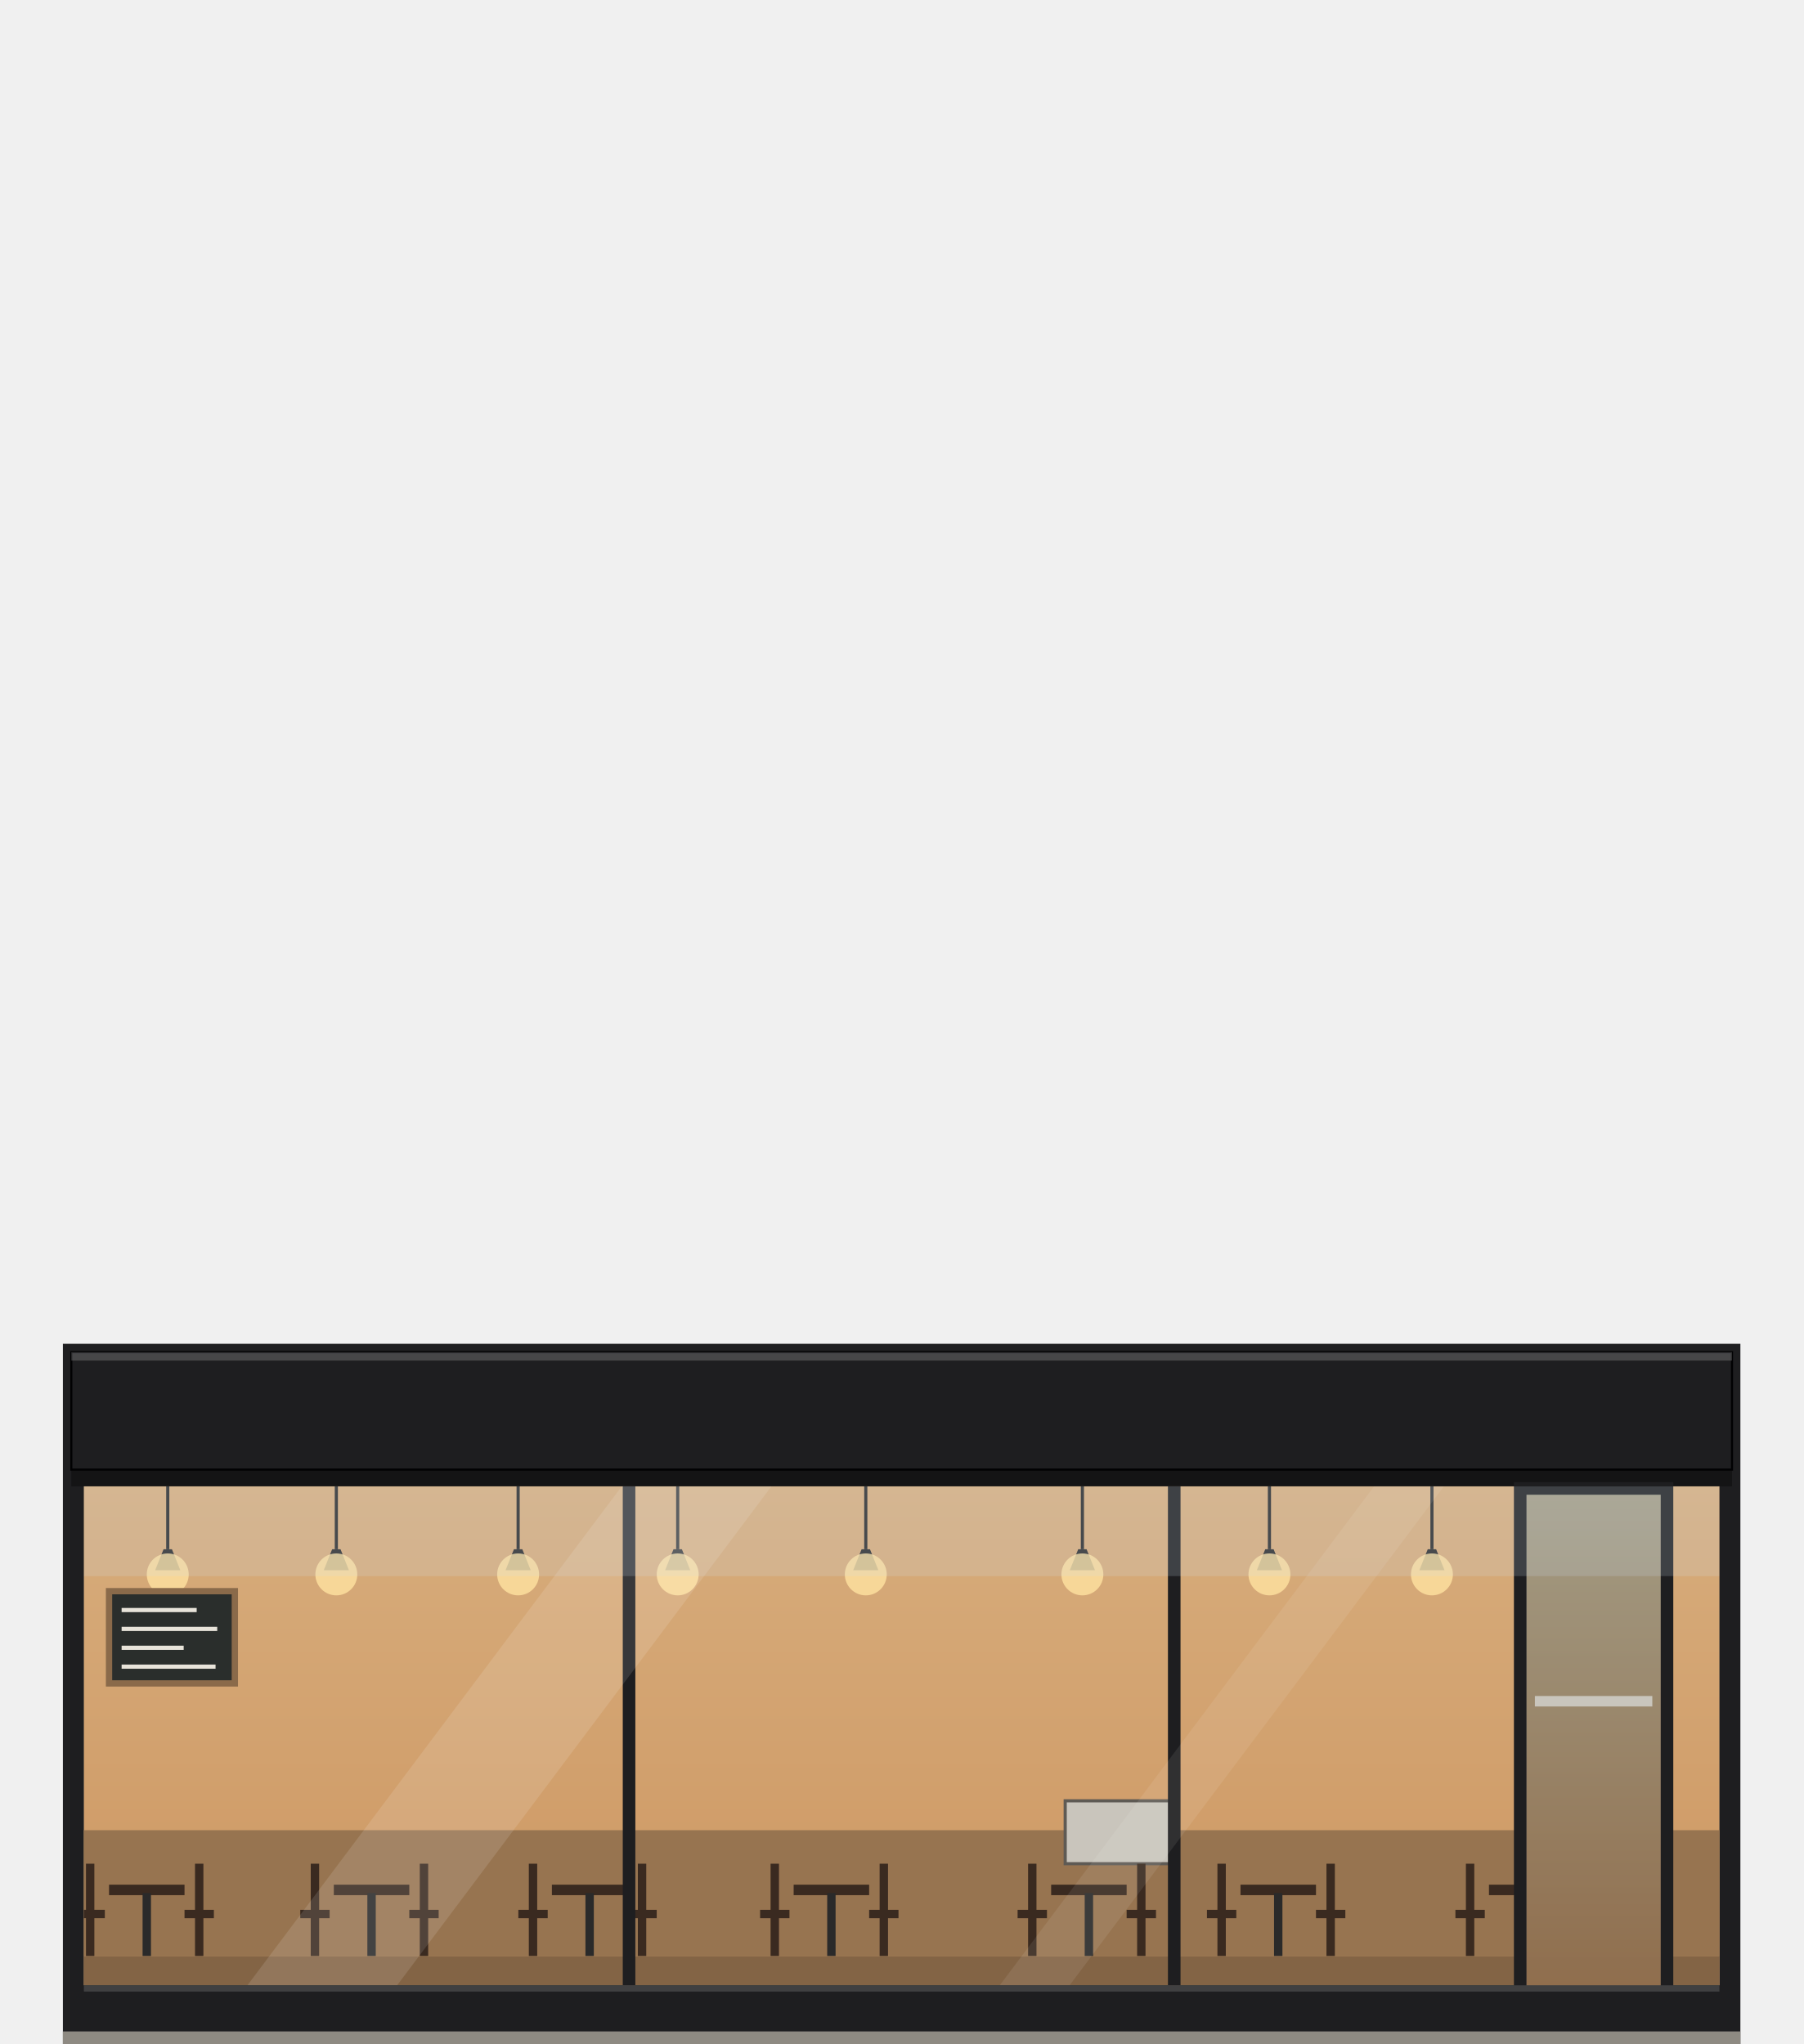
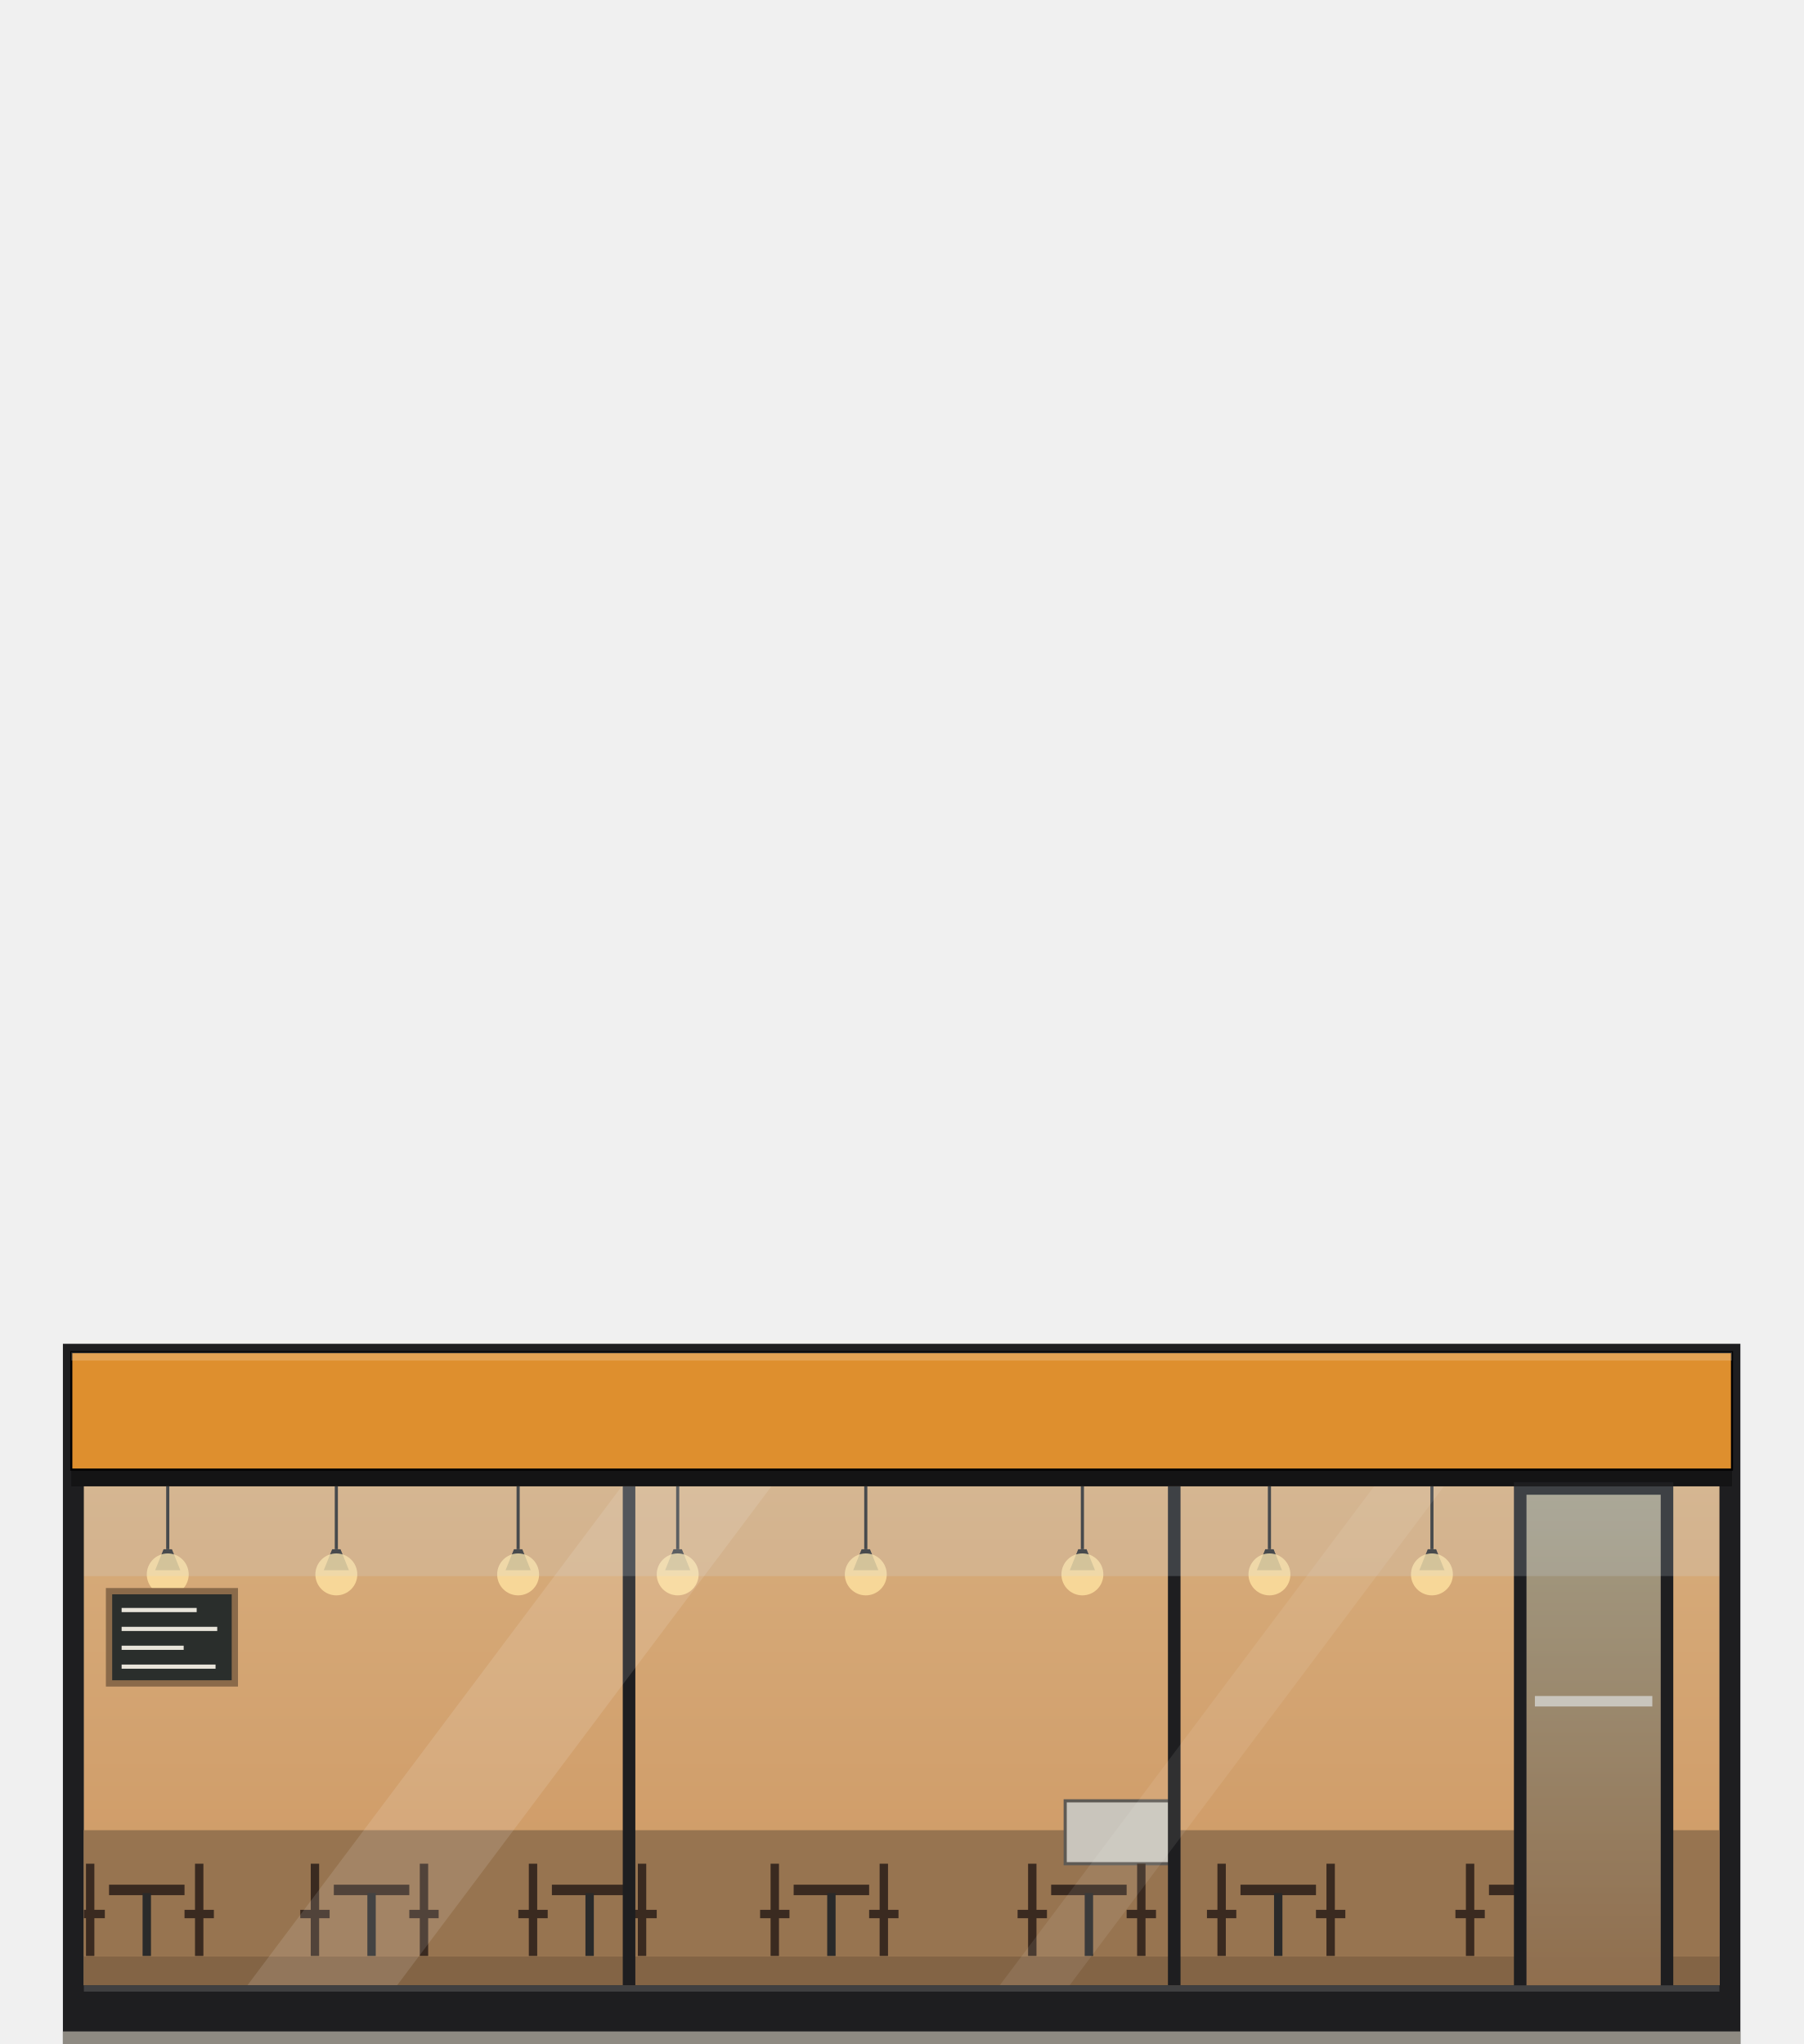
<svg xmlns="http://www.w3.org/2000/svg" width="860.0" height="975.0" viewBox="0 0 860.0 975.0">
  <defs>
    <linearGradient id="glass" x1="0" y1="0" x2="0" y2="1">
      <stop offset="0" stop-color="#C4E0EC" />
      <stop offset="1" stop-color="#557A90" />
    </linearGradient>
    <linearGradient id="shade" x1="0" y1="0" x2="0" y2="1">
      <stop offset="0" stop-color="#FFFFFF" stop-opacity="0.1" />
      <stop offset="1" stop-color="#000000" stop-opacity="0.16" />
    </linearGradient>
    <radialGradient id="glow">
      <stop offset="0" stop-color="#FFE9A8" stop-opacity="0.75" />
      <stop offset="1" stop-color="#FFE9A8" stop-opacity="0" />
    </radialGradient>
    <linearGradient id="warm" x1="0" y1="0" x2="0" y2="1">
      <stop offset="0" stop-color="#FFE7B5" />
      <stop offset="1" stop-color="#D98E4A" />
    </linearGradient>
    <linearGradient id="drop" x1="0" y1="0" x2="0" y2="1">
      <stop offset="0" stop-color="#2A1408" stop-opacity="0.3" />
      <stop offset="1" stop-color="#2A1408" stop-opacity="0" />
    </linearGradient>
    <linearGradient id="sun" x1="0" y1="0" x2="1" y2="0">
      <stop offset="0" stop-color="#FFE6B8" stop-opacity="0.14" />
      <stop offset="0.5" stop-color="#FFE6B8" stop-opacity="0" />
      <stop offset="1" stop-color="#1A0C14" stop-opacity="0.12" />
    </linearGradient>
    <radialGradient id="pumpkin_glow">
      <stop offset="0" stop-color="#FFB347" stop-opacity="0.6" />
      <stop offset="1" stop-color="#FFB347" stop-opacity="0" />
    </radialGradient>
  </defs>
  <rect x="30.0" y="641.0" width="800.0" height="334.0" fill="#1E1E20" />
-   <rect x="34.0" y="645.0" width="792.0" height="56.0" fill="#1E1E20" stroke="#000000" stroke-width="1.0" opacity="0.95" />
+   <rect x="34.0" y="645.0" width="792.0" height="56.0" fill="#E8952E" stroke="#000000" stroke-width="1.0" opacity="0.95" />
  <rect x="34.0" y="645.0" width="792.0" height="4.0" fill="#FFFFFF" opacity="0.18" />
  <rect x="34.0" y="701.0" width="792.0" height="8.0" fill="#000000" opacity="0.35" />
  <rect x="40.0" y="709.0" width="780.0" height="238.0" fill="#2F3A41" />
  <clipPath id="in1">
    <rect x="40.0" y="709.0" width="780.0" height="238.0" />
  </clipPath>
  <g clip-path="url(#in1)">
    <rect x="40.0" y="709.0" width="780.0" height="238.0" fill="#C99A6A" />
    <rect x="40.0" y="709.0" width="780.0" height="238.0" fill="url(#warm)" opacity="0.25" />
    <rect x="40.0" y="933.0" width="780.0" height="14.0" fill="#836445" />
    <path d="M80.0 709.0 V739.0" fill="none" stroke="#2A2A2A" stroke-width="1.5" />
    <path d="M74.0 749.0 l12 0 l-4 -10 l-4 0 z" fill="#2A2A2A" />
    <circle cx="80.0" cy="751.0" r="10.0" fill="#FFE2A0" opacity="0.8" />
    <path d="M160.4 709.0 V739.0" fill="none" stroke="#2A2A2A" stroke-width="1.5" />
    <path d="M154.4 749.0 l12 0 l-4 -10 l-4 0 z" fill="#2A2A2A" />
    <circle cx="160.4" cy="751.0" r="10.0" fill="#FFE2A0" opacity="0.8" />
    <path d="M247.1 709.0 V739.0" fill="none" stroke="#2A2A2A" stroke-width="1.5" />
    <path d="M241.1 749.0 l12 0 l-4 -10 l-4 0 z" fill="#2A2A2A" />
    <circle cx="247.1" cy="751.0" r="10.0" fill="#FFE2A0" opacity="0.8" />
    <path d="M323.2 709.0 V739.0" fill="none" stroke="#2A2A2A" stroke-width="1.5" />
    <path d="M317.2 749.0 l12 0 l-4 -10 l-4 0 z" fill="#2A2A2A" />
    <circle cx="323.2" cy="751.0" r="10.0" fill="#FFE2A0" opacity="0.8" />
    <path d="M412.9 709.0 V739.0" fill="none" stroke="#2A2A2A" stroke-width="1.5" />
    <path d="M406.9 749.0 l12 0 l-4 -10 l-4 0 z" fill="#2A2A2A" />
    <circle cx="412.9" cy="751.0" r="10.0" fill="#FFE2A0" opacity="0.8" />
    <path d="M516.2 709.0 V739.0" fill="none" stroke="#2A2A2A" stroke-width="1.5" />
    <path d="M510.2 749.0 l12 0 l-4 -10 l-4 0 z" fill="#2A2A2A" />
    <circle cx="516.2" cy="751.0" r="10.0" fill="#FFE2A0" opacity="0.8" />
    <path d="M605.4 709.0 V739.0" fill="none" stroke="#2A2A2A" stroke-width="1.5" />
    <path d="M599.4 749.0 l12 0 l-4 -10 l-4 0 z" fill="#2A2A2A" />
    <circle cx="605.4" cy="751.0" r="10.0" fill="#FFE2A0" opacity="0.8" />
    <path d="M682.9 709.0 V739.0" fill="none" stroke="#2A2A2A" stroke-width="1.5" />
    <path d="M676.9 749.0 l12 0 l-4 -10 l-4 0 z" fill="#2A2A2A" />
    <circle cx="682.9" cy="751.0" r="10.0" fill="#FFE2A0" opacity="0.8" />
    <path d="M762.2 709.0 V739.0" fill="none" stroke="#2A2A2A" stroke-width="1.5" />
    <path d="M756.2 749.0 l12 0 l-4 -10 l-4 0 z" fill="#2A2A2A" />
    <circle cx="762.2" cy="751.0" r="10.0" fill="#FFE2A0" opacity="0.8" />
    <rect x="40.0" y="873.0" width="780.0" height="60.0" fill="#977450" />
    <rect x="508.0" y="859.0" width="50.0" height="30.0" fill="#C9C5BC" stroke="#5E5A54" stroke-width="1.5" />
    <rect x="52.0" y="759.0" width="60.0" height="44.0" fill="#2A2E2C" stroke="#8A6A4A" stroke-width="3.0" />
    <rect x="58.0" y="767.0" width="35.8" height="2.0" fill="#E8E4DA" />
    <rect x="58.0" y="776.0" width="45.6" height="2.0" fill="#E8E4DA" />
    <rect x="58.0" y="785.0" width="29.6" height="2.0" fill="#E8E4DA" />
    <rect x="58.0" y="794.0" width="44.8" height="2.0" fill="#E8E4DA" />
    <rect x="52.0" y="899.0" width="36.0" height="5.0" fill="#3A2A20" />
    <rect x="68.0" y="903.0" width="4.0" height="30.0" fill="#2A2A2A" />
    <rect x="41.0" y="889.0" width="4.0" height="44.0" fill="#3A2A20" />
    <rect x="36.0" y="911.0" width="14.0" height="4.0" fill="#3A2A20" />
    <rect x="93.0" y="889.0" width="4.0" height="44.0" fill="#3A2A20" />
    <rect x="88.0" y="911.0" width="14.0" height="4.0" fill="#3A2A20" />
    <rect x="159.2" y="899.0" width="36.0" height="5.0" fill="#3A2A20" />
    <rect x="175.2" y="903.0" width="4.0" height="30.0" fill="#2A2A2A" />
    <rect x="148.2" y="889.0" width="4.0" height="44.0" fill="#3A2A20" />
    <rect x="143.2" y="911.0" width="14.0" height="4.0" fill="#3A2A20" />
    <rect x="200.2" y="889.0" width="4.0" height="44.0" fill="#3A2A20" />
    <rect x="195.2" y="911.0" width="14.0" height="4.0" fill="#3A2A20" />
    <rect x="263.2" y="899.0" width="36.0" height="5.0" fill="#3A2A20" />
    <rect x="279.2" y="903.0" width="4.0" height="30.0" fill="#2A2A2A" />
    <rect x="252.2" y="889.0" width="4.0" height="44.0" fill="#3A2A20" />
    <rect x="247.2" y="911.0" width="14.0" height="4.0" fill="#3A2A20" />
    <rect x="304.2" y="889.0" width="4.0" height="44.0" fill="#3A2A20" />
    <rect x="299.2" y="911.0" width="14.0" height="4.0" fill="#3A2A20" />
    <rect x="378.5" y="899.0" width="36.0" height="5.0" fill="#3A2A20" />
    <rect x="394.5" y="903.0" width="4.0" height="30.0" fill="#2A2A2A" />
    <rect x="367.5" y="889.0" width="4.0" height="44.0" fill="#3A2A20" />
    <rect x="362.5" y="911.0" width="14.0" height="4.0" fill="#3A2A20" />
    <rect x="419.5" y="889.0" width="4.0" height="44.0" fill="#3A2A20" />
    <rect x="414.5" y="911.0" width="14.0" height="4.0" fill="#3A2A20" />
    <rect x="501.3" y="899.0" width="36.0" height="5.0" fill="#3A2A20" />
    <rect x="517.3" y="903.0" width="4.0" height="30.0" fill="#2A2A2A" />
    <rect x="490.3" y="889.0" width="4.0" height="44.0" fill="#3A2A20" />
    <rect x="485.3" y="911.0" width="14.0" height="4.0" fill="#3A2A20" />
    <rect x="542.3" y="889.0" width="4.0" height="44.0" fill="#3A2A20" />
    <rect x="537.3" y="911.0" width="14.0" height="4.0" fill="#3A2A20" />
    <rect x="591.6" y="899.0" width="36.0" height="5.0" fill="#3A2A20" />
    <rect x="607.6" y="903.0" width="4.0" height="30.0" fill="#2A2A2A" />
    <rect x="580.6" y="889.0" width="4.0" height="44.0" fill="#3A2A20" />
    <rect x="575.6" y="911.0" width="14.0" height="4.0" fill="#3A2A20" />
    <rect x="632.6" y="889.0" width="4.0" height="44.0" fill="#3A2A20" />
    <rect x="627.6" y="911.0" width="14.0" height="4.0" fill="#3A2A20" />
    <rect x="710.1" y="899.0" width="36.0" height="5.0" fill="#3A2A20" />
    <rect x="726.1" y="903.0" width="4.0" height="30.0" fill="#2A2A2A" />
    <rect x="699.1" y="889.0" width="4.0" height="44.0" fill="#3A2A20" />
    <rect x="694.1" y="911.0" width="14.0" height="4.0" fill="#3A2A20" />
    <rect x="751.1" y="889.0" width="4.0" height="44.0" fill="#3A2A20" />
    <rect x="746.1" y="911.0" width="14.0" height="4.0" fill="#3A2A20" />
  </g>
  <rect x="722.0" y="707.0" width="76.0" height="262.0" fill="#1E1E20" />
  <rect x="728.0" y="713.0" width="64.0" height="250.0" fill="#33404A" />
  <rect x="728.0" y="713.0" width="64.0" height="250.0" fill="url(#warm)" opacity="0.55" />
  <rect x="732.0" y="809.0" width="56.0" height="5.0" fill="#C9C5BC" />
  <rect x="297.0" y="709.0" width="6.0" height="238.0" fill="#1E1E20" />
  <rect x="557.0" y="709.0" width="6.0" height="238.0" fill="#1E1E20" />
  <rect x="40.0" y="947.0" width="780.0" height="22.0" fill="#1E1E20" />
  <rect x="40.0" y="947.0" width="780.0" height="3.0" fill="#FFFFFF" opacity="0.15" />
  <clipPath id="pane2">
    <rect x="40.0" y="709.0" width="780.0" height="238.0" />
  </clipPath>
  <g clip-path="url(#pane2)">
    <path d="M118.0 947.0 l178.5 -238.0 l71.4 0 l-178.5 238.0 Z" fill="#FFFFFF" opacity="0.12" />
    <path d="M476.8 947.0 l178.5 -238.0 l33.3 0 l-178.5 238.0 Z" fill="#FFFFFF" opacity="0.08" />
    <rect x="40.0" y="709.0" width="780.0" height="42.8" fill="#CFE0EC" opacity="0.18" />
  </g>
  <rect x="30.0" y="969.0" width="800.0" height="6.0" fill="#8E8A82" />
</svg>
